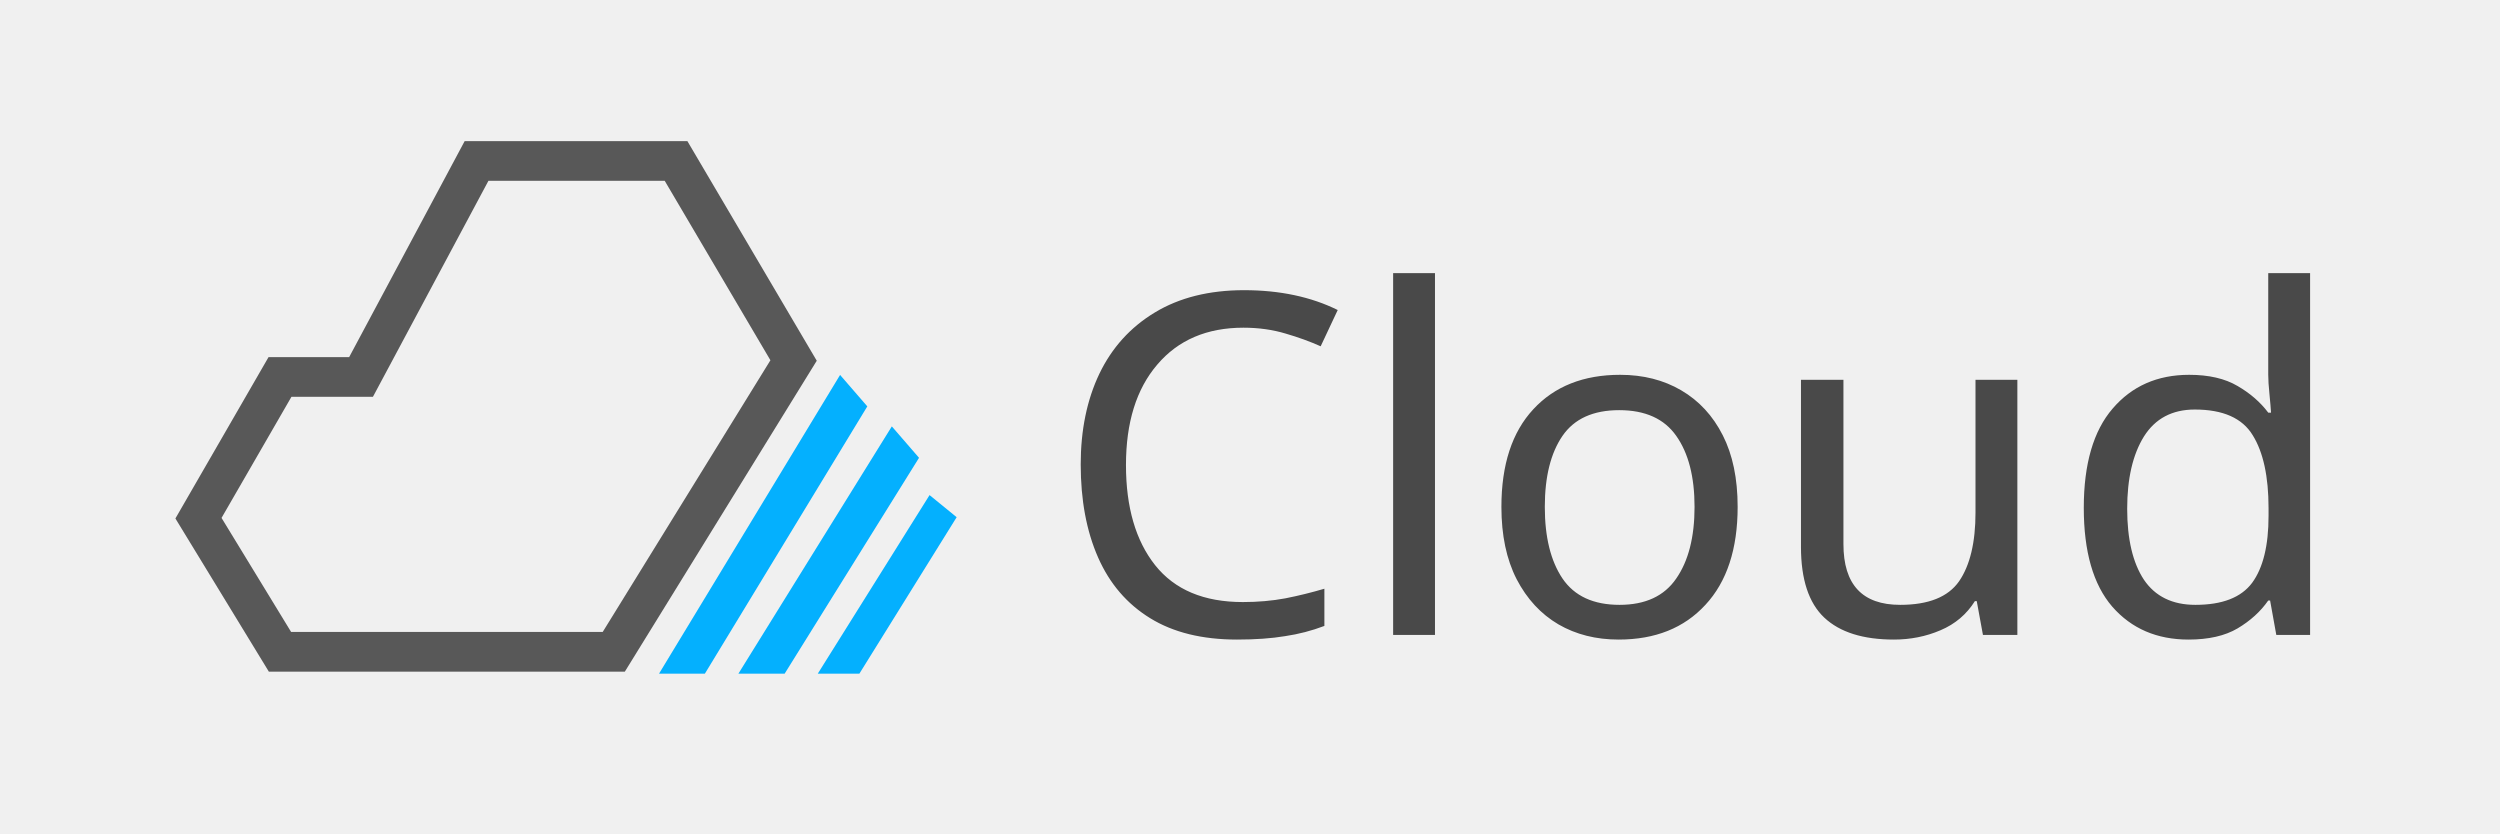
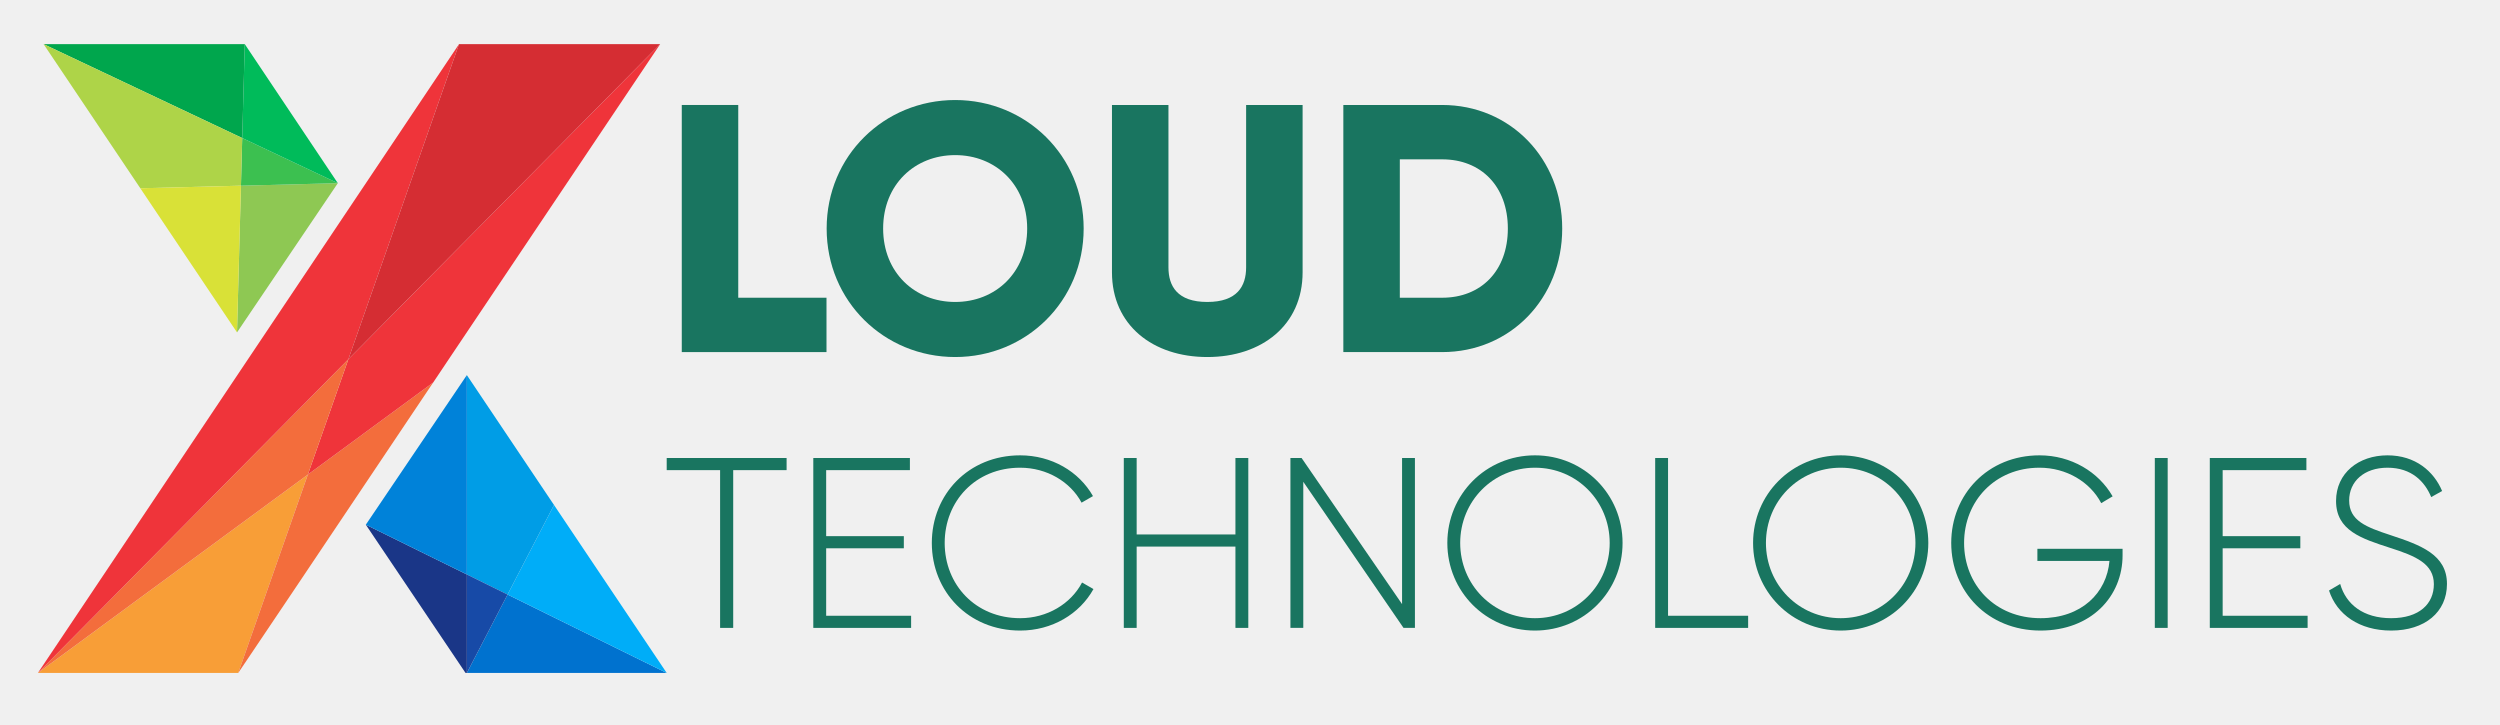
- <svg xmlns="http://www.w3.org/2000/svg" width="126px" height="42px" viewBox="0 0 126 42" version="1.1">
-   <g id="告警规则" stroke="none" stroke-width="1" fill="none" fill-rule="evenodd">
-     <g id="编组-4" transform="translate(10.00298, 7)">
-       <text id="Cloud" font-family="PingFangSC-Regular, PingFang SC" font-size="24" font-weight="normal" fill="#494949">
-         <tspan x="42.997" y="25">Cloud</tspan>
-       </text>
-       <polygon id="路径" stroke="#585858" stroke-width="2" points="14.015 1.113 8.193 12 4.108 12 -1.14038261e-13 19.117 4.108 25.851 20.931 25.851 29.994 11.169 24.07 1.113" />
-       <path d="M32.409,12.743 L33.093,13.533 L25.242,26.452 L24.1,26.452 L32.409,12.743 Z" id="矩形" stroke="#04B0FE" />
-       <path d="M35.012,15.331 L35.697,16.122 L29.266,26.452 L28.111,26.452 L35.012,15.331 Z" id="矩形备份-3" stroke="#04B0FE" />
-       <path d="M36.97,18.698 L37.556,19.176 L33.032,26.452 L32.116,26.452 L36.97,18.698 Z" id="矩形备份-4" stroke="#04B0FE" />
-     </g>
+ <svg xmlns="http://www.w3.org/2000/svg" width="345" height="100" viewBox="15 10 330 90" fill="none">
+   <path d="M112.449 46.474H124.098V53.65H104.993V21.031H112.449V46.474Z" fill="#197560" />
+   <path d="M141.081 54.302C131.714 54.302 124.118 46.94 124.118 37.34C124.118 27.741 131.714 20.378 141.081 20.378C150.447 20.378 158.043 27.741 158.043 37.34C158.043 46.94 150.447 54.302 141.081 54.302ZM141.081 47.033C146.393 47.033 150.587 43.165 150.587 37.34C150.587 31.515 146.393 27.648 141.081 27.648C135.768 27.648 131.574 31.515 131.574 37.34C131.574 43.165 135.768 47.033 141.081 47.033Z" fill="#197560" />
+   <path d="M174.362 54.302C167.185 54.302 161.78 50.108 161.78 43.119V21.031H169.236V42.466C169.236 44.936 170.401 47.033 174.362 47.033C178.323 47.033 179.488 44.936 179.488 42.466V21.031H186.944V43.119C186.944 50.108 181.538 54.302 174.362 54.302Z" fill="#197560" />
+   <path d="M205.368 21.031C214.362 21.031 221.212 28.114 221.212 37.34C221.212 46.567 214.362 53.65 205.368 53.65H192.321V21.031H205.368ZM205.368 46.474C210.494 46.474 214.036 42.932 214.036 37.34C214.036 31.748 210.494 28.207 205.368 28.207H199.776V46.474H205.368Z" fill="#197560" />
+   <path d="M118.831 67.63V69.232H111.783V90.056H110.053V69.232H103.005V67.63H118.831Z" fill="#197560" />
+   <path d="M124.054 88.454H135.267V90.056H122.356V67.63H135.107V69.232H124.054V77.946H134.306V79.548H124.054V88.454Z" fill="#197560" />
+   <path d="M149.662 90.408C142.838 90.408 138 85.25 138 78.843C138 72.435 142.838 67.278 149.662 67.278C153.795 67.278 157.415 69.392 159.273 72.66L157.767 73.525C156.294 70.769 153.186 68.911 149.662 68.911C143.767 68.911 139.698 73.332 139.698 78.843C139.698 84.353 143.767 88.774 149.662 88.774C153.218 88.774 156.358 86.884 157.831 84.065L159.337 84.93C157.511 88.23 153.859 90.408 149.662 90.408Z" fill="#197560" />
+   <path d="M178.078 67.63H179.776V90.056H178.078V79.323H165.039V90.056H163.341V67.63H165.039V77.722H178.078V67.63Z" fill="#197560" />
+   <path d="M200.072 67.63H201.77V90.056H200.264L187.033 70.769V90.056H185.335V67.63H186.809L200.072 86.916V67.63Z" fill="#197560" />
+   <path d="M217.613 90.408C211.141 90.408 206.048 85.25 206.048 78.843C206.048 72.435 211.141 67.278 217.613 67.278C224.084 67.278 229.178 72.435 229.178 78.843C229.178 85.25 224.084 90.408 217.613 90.408ZM217.613 88.774C223.155 88.774 227.48 84.353 227.48 78.843C227.48 73.332 223.155 68.911 217.613 68.911C212.071 68.911 207.746 73.332 207.746 78.843C207.746 84.353 212.071 88.774 217.613 88.774Z" fill="#197560" />
+   <path d="M235.182 88.454H245.754V90.056H233.484V67.63H235.182V88.454Z" fill="#197560" />
+   <path d="M257.972 90.408C251.5 90.408 246.407 85.25 246.407 78.843C246.407 72.435 251.5 67.278 257.972 67.278C264.443 67.278 269.537 72.435 269.537 78.843C269.537 85.25 264.443 90.408 257.972 90.408ZM257.972 88.774C263.514 88.774 267.839 84.353 267.839 78.843C267.839 73.332 263.514 68.911 257.972 68.911C252.429 68.911 248.104 73.332 248.104 78.843C248.104 84.353 252.429 88.774 257.972 88.774Z" fill="#197560" />
+   <path d="M295.18 79.612V80.477C295.18 85.891 291.047 90.408 284.351 90.408C277.399 90.408 272.562 85.25 272.562 78.843C272.562 72.435 277.399 67.278 284.223 67.278C288.388 67.278 292.008 69.456 293.866 72.692L292.36 73.589C290.887 70.769 287.747 68.911 284.223 68.911C278.328 68.911 274.26 73.332 274.26 78.843C274.26 84.353 278.328 88.774 284.351 88.774C289.798 88.774 293.097 85.41 293.45 81.213H283.935V79.612H295.18Z" fill="#197560" />
+   <path d="M299.435 67.63H301.133V90.056H299.435V67.63Z" fill="#197560" />
+   <path d="M308.391 88.454H319.604V90.056H306.693V67.63H319.444V69.232H308.391V77.946H318.643V79.548H308.391V88.454Z" fill="#197560" />
+   <path d="M330.632 90.408C326.435 90.408 323.455 88.294 322.43 85.122L323.904 84.257C324.673 86.948 326.947 88.774 330.632 88.774C334.38 88.774 336.27 86.852 336.27 84.289C336.27 81.598 333.899 80.573 330.471 79.484C326.723 78.266 323.359 77.209 323.359 73.3C323.359 69.616 326.339 67.278 330.151 67.278C333.835 67.278 336.27 69.392 337.359 71.987L335.918 72.788C335.085 70.769 333.355 68.911 330.151 68.911C327.043 68.911 325.089 70.737 325.089 73.236C325.089 75.927 327.364 76.76 330.567 77.818C334.54 79.131 338 80.381 338 84.257C338 87.973 335.085 90.408 330.632 90.408Z" fill="#197560" />
+   <g clip-path="url(#clip0_156_931)">
+     <path fill-rule="evenodd" clip-rule="evenodd" d="M55.637 69.818L20 96.005H46.447L55.637 69.818Z" fill="#F89E37" />
+     <path fill-rule="evenodd" clip-rule="evenodd" d="M81.996 85.654L76.625 96.005H103.005L81.996 85.654Z" fill="#0072CF" />
+     <path fill-rule="evenodd" clip-rule="evenodd" d="M88.129 73.834L81.996 85.654L103.005 96.005L88.129 73.834Z" fill="#00ADF8" />
+     <path fill-rule="evenodd" clip-rule="evenodd" d="M76.625 56.687V83.006L81.996 85.654L88.129 73.834L76.625 56.687Z" fill="#009DE6" />
+     <path fill-rule="evenodd" clip-rule="evenodd" d="M76.625 83.006V96.005L81.996 85.654L76.625 83.006Z" fill="#174AA7" />
+     <path fill-rule="evenodd" clip-rule="evenodd" d="M63.287 76.435L76.453 96.005H76.625V83.006L63.287 76.435Z" fill="#1A3687" />
+     <path fill-rule="evenodd" clip-rule="evenodd" d="M76.625 56.687L63.287 76.435L76.625 83.006V56.687Z" fill="#0082D9" />
+     <path fill-rule="evenodd" clip-rule="evenodd" d="M55.637 69.818L46.447 96.005L53.679 85.253L72.179 57.666L55.637 69.818Z" fill="#F36D3C" />
+     <path fill-rule="evenodd" clip-rule="evenodd" d="M60.986 54.587L55.637 69.818L72.179 57.666L74.725 53.863L102.141 13L60.986 54.587Z" fill="#EF343A" />
+     <path fill-rule="evenodd" clip-rule="evenodd" d="M60.986 54.587L20 96.005L55.637 69.818L60.986 54.587Z" fill="#F36D3C" />
+     <path fill-rule="evenodd" clip-rule="evenodd" d="M75.589 13L20 96.005L60.986 54.587L75.589 13Z" fill="#EF343A" />
+     <path fill-rule="evenodd" clip-rule="evenodd" d="M75.589 13L60.986 54.587L102.141 13H75.589Z" fill="#D52D33" />
+     <path fill-rule="evenodd" clip-rule="evenodd" d="M46.808 31.684L46.285 51.052L59.591 31.354L46.808 31.684Z" fill="#8EC853" />
+     <path fill-rule="evenodd" clip-rule="evenodd" d="M46.974 25.394L46.808 31.684L59.591 31.354L46.974 25.394Z" fill="#3CC050" />
+     <path fill-rule="evenodd" clip-rule="evenodd" d="M47.311 13L46.974 25.394L59.591 31.354L47.311 13Z" fill="#00BB5A" />
+     <path fill-rule="evenodd" clip-rule="evenodd" d="M47.311 13H20.755L46.974 25.394L47.311 13Z" fill="#00A64D" />
+     <path fill-rule="evenodd" clip-rule="evenodd" d="M20.755 13L33.522 32.026L46.808 31.684L46.974 25.394L20.755 13Z" fill="#AED448" />
+     <path fill-rule="evenodd" clip-rule="evenodd" d="M33.522 32.026L46.285 51.052L46.808 31.684L33.522 32.026Z" fill="#D9E137" />
  </g>
+   <defs>
+     <clipPath id="clip0_156_931">
+       <rect width="83.005" height="83.005" fill="white" transform="translate(20 13)" />
+     </clipPath>
+   </defs>
</svg>
